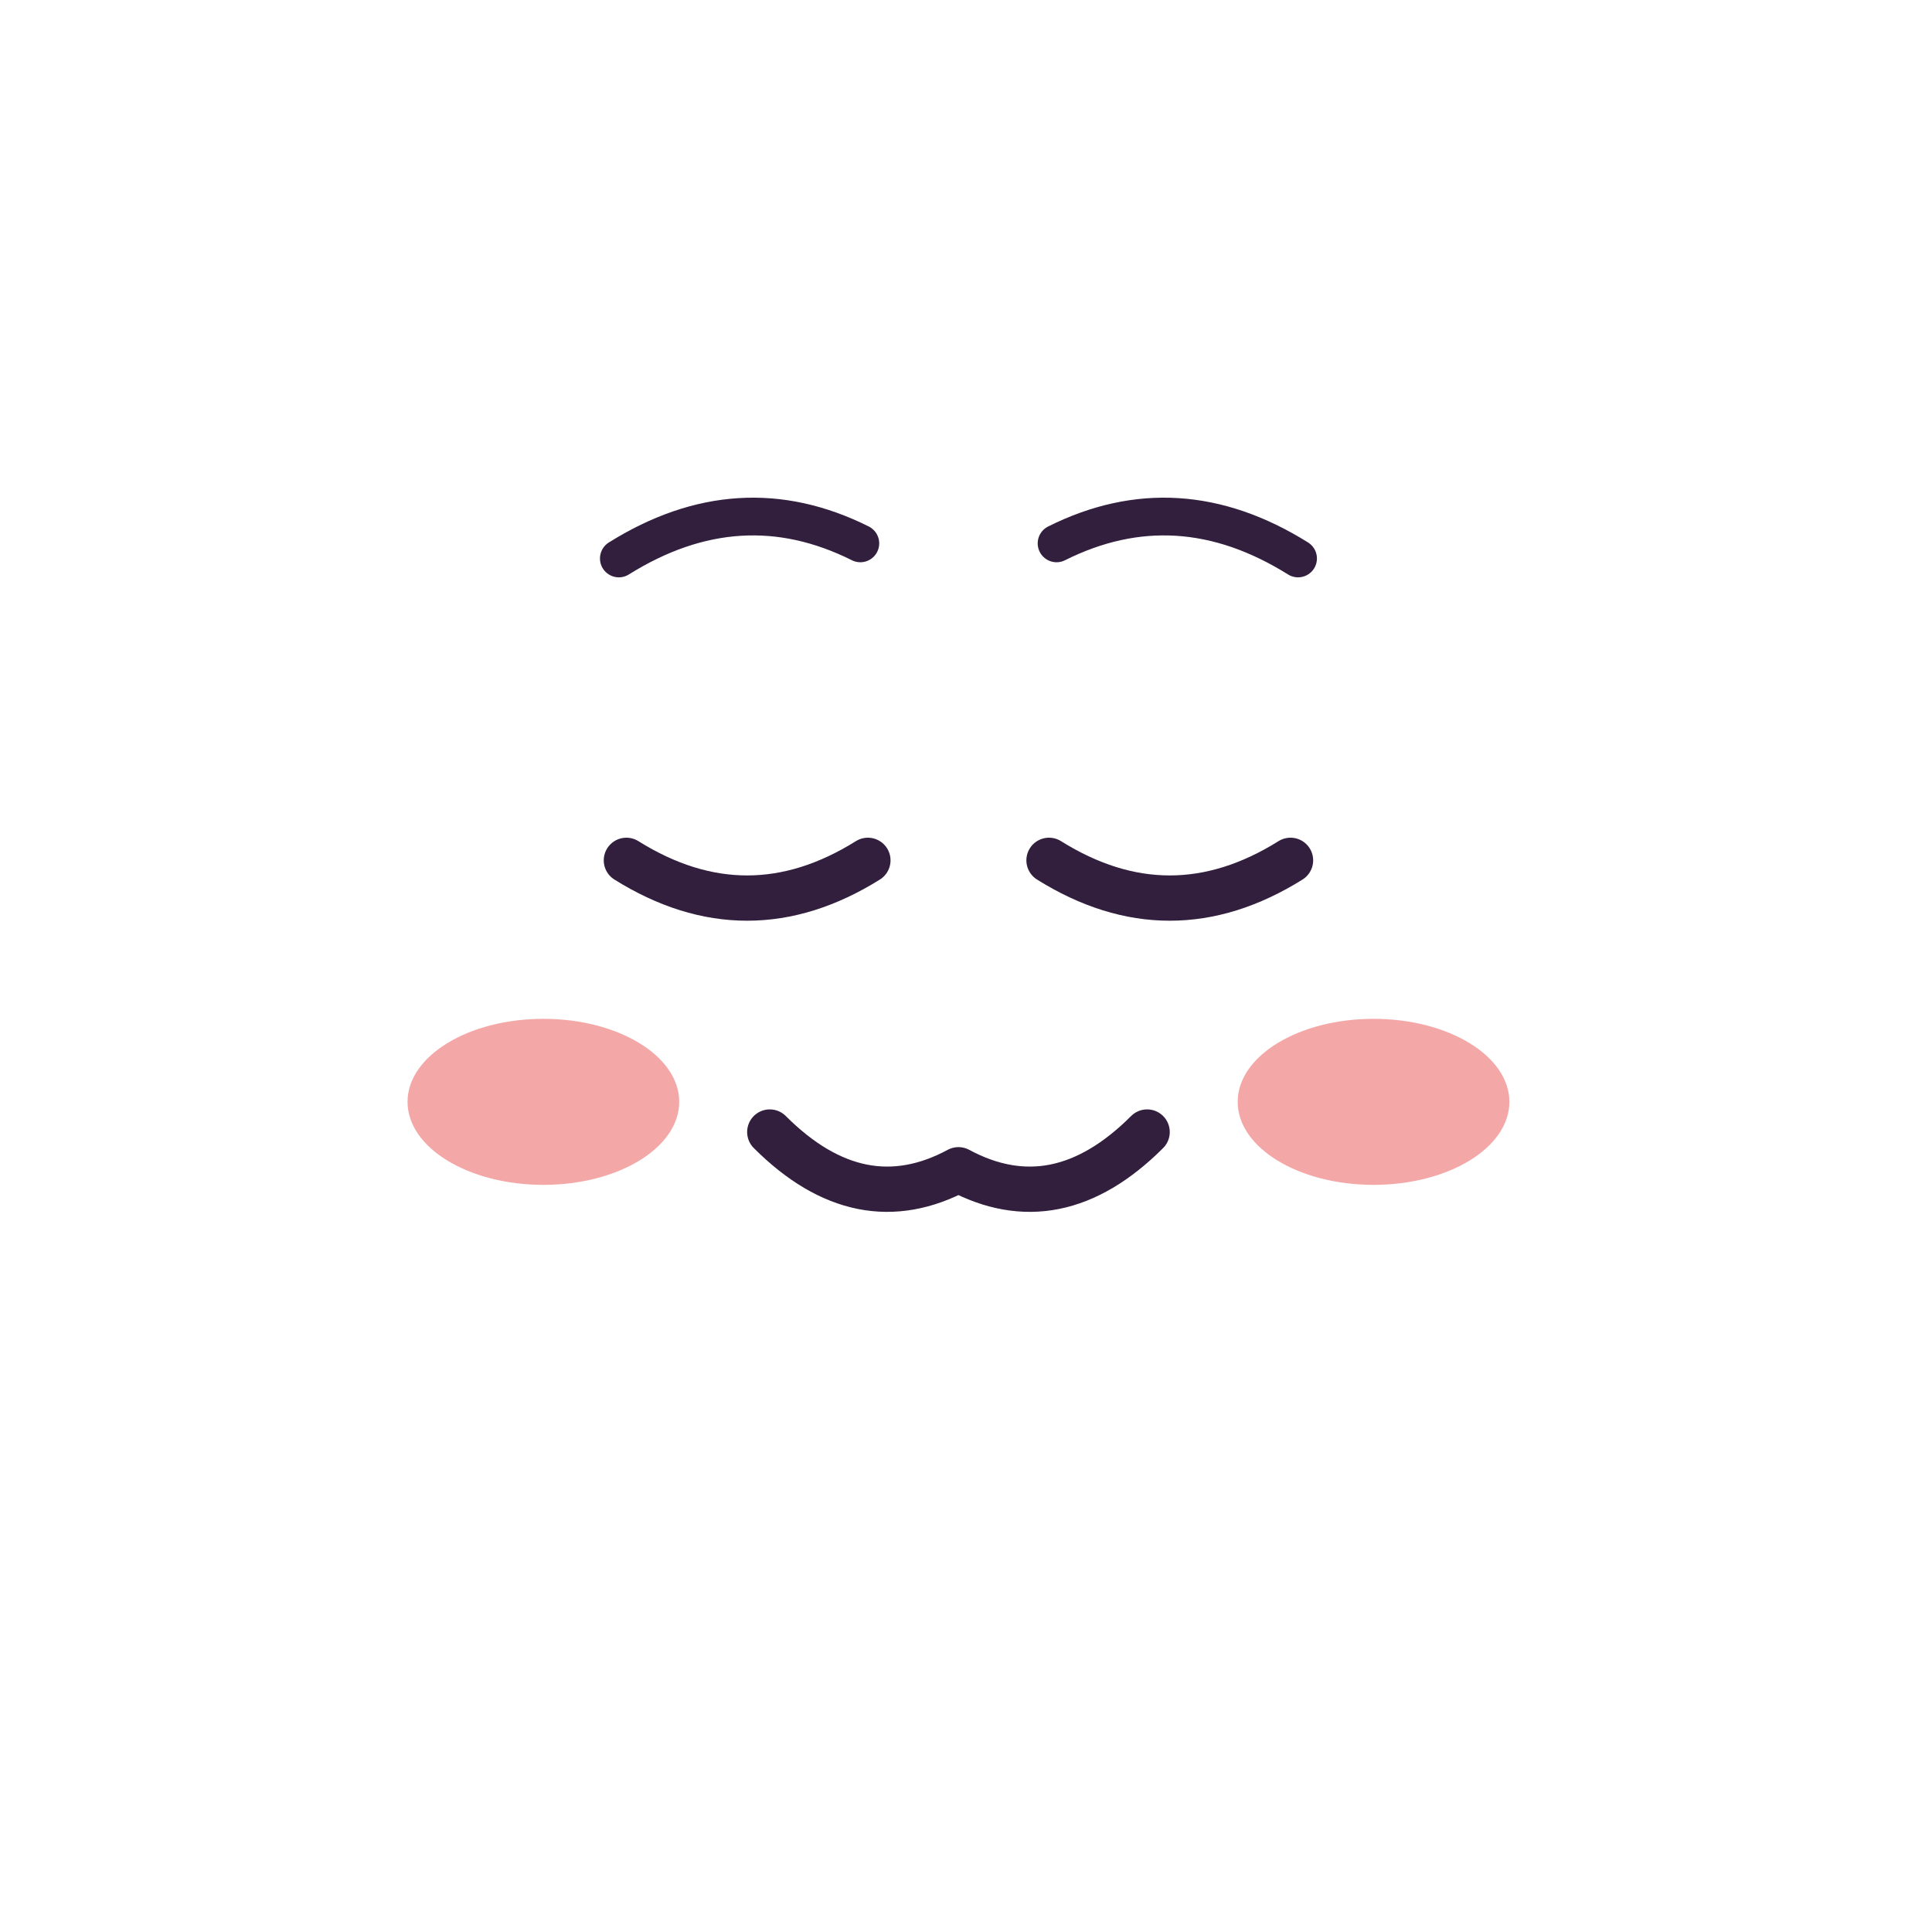
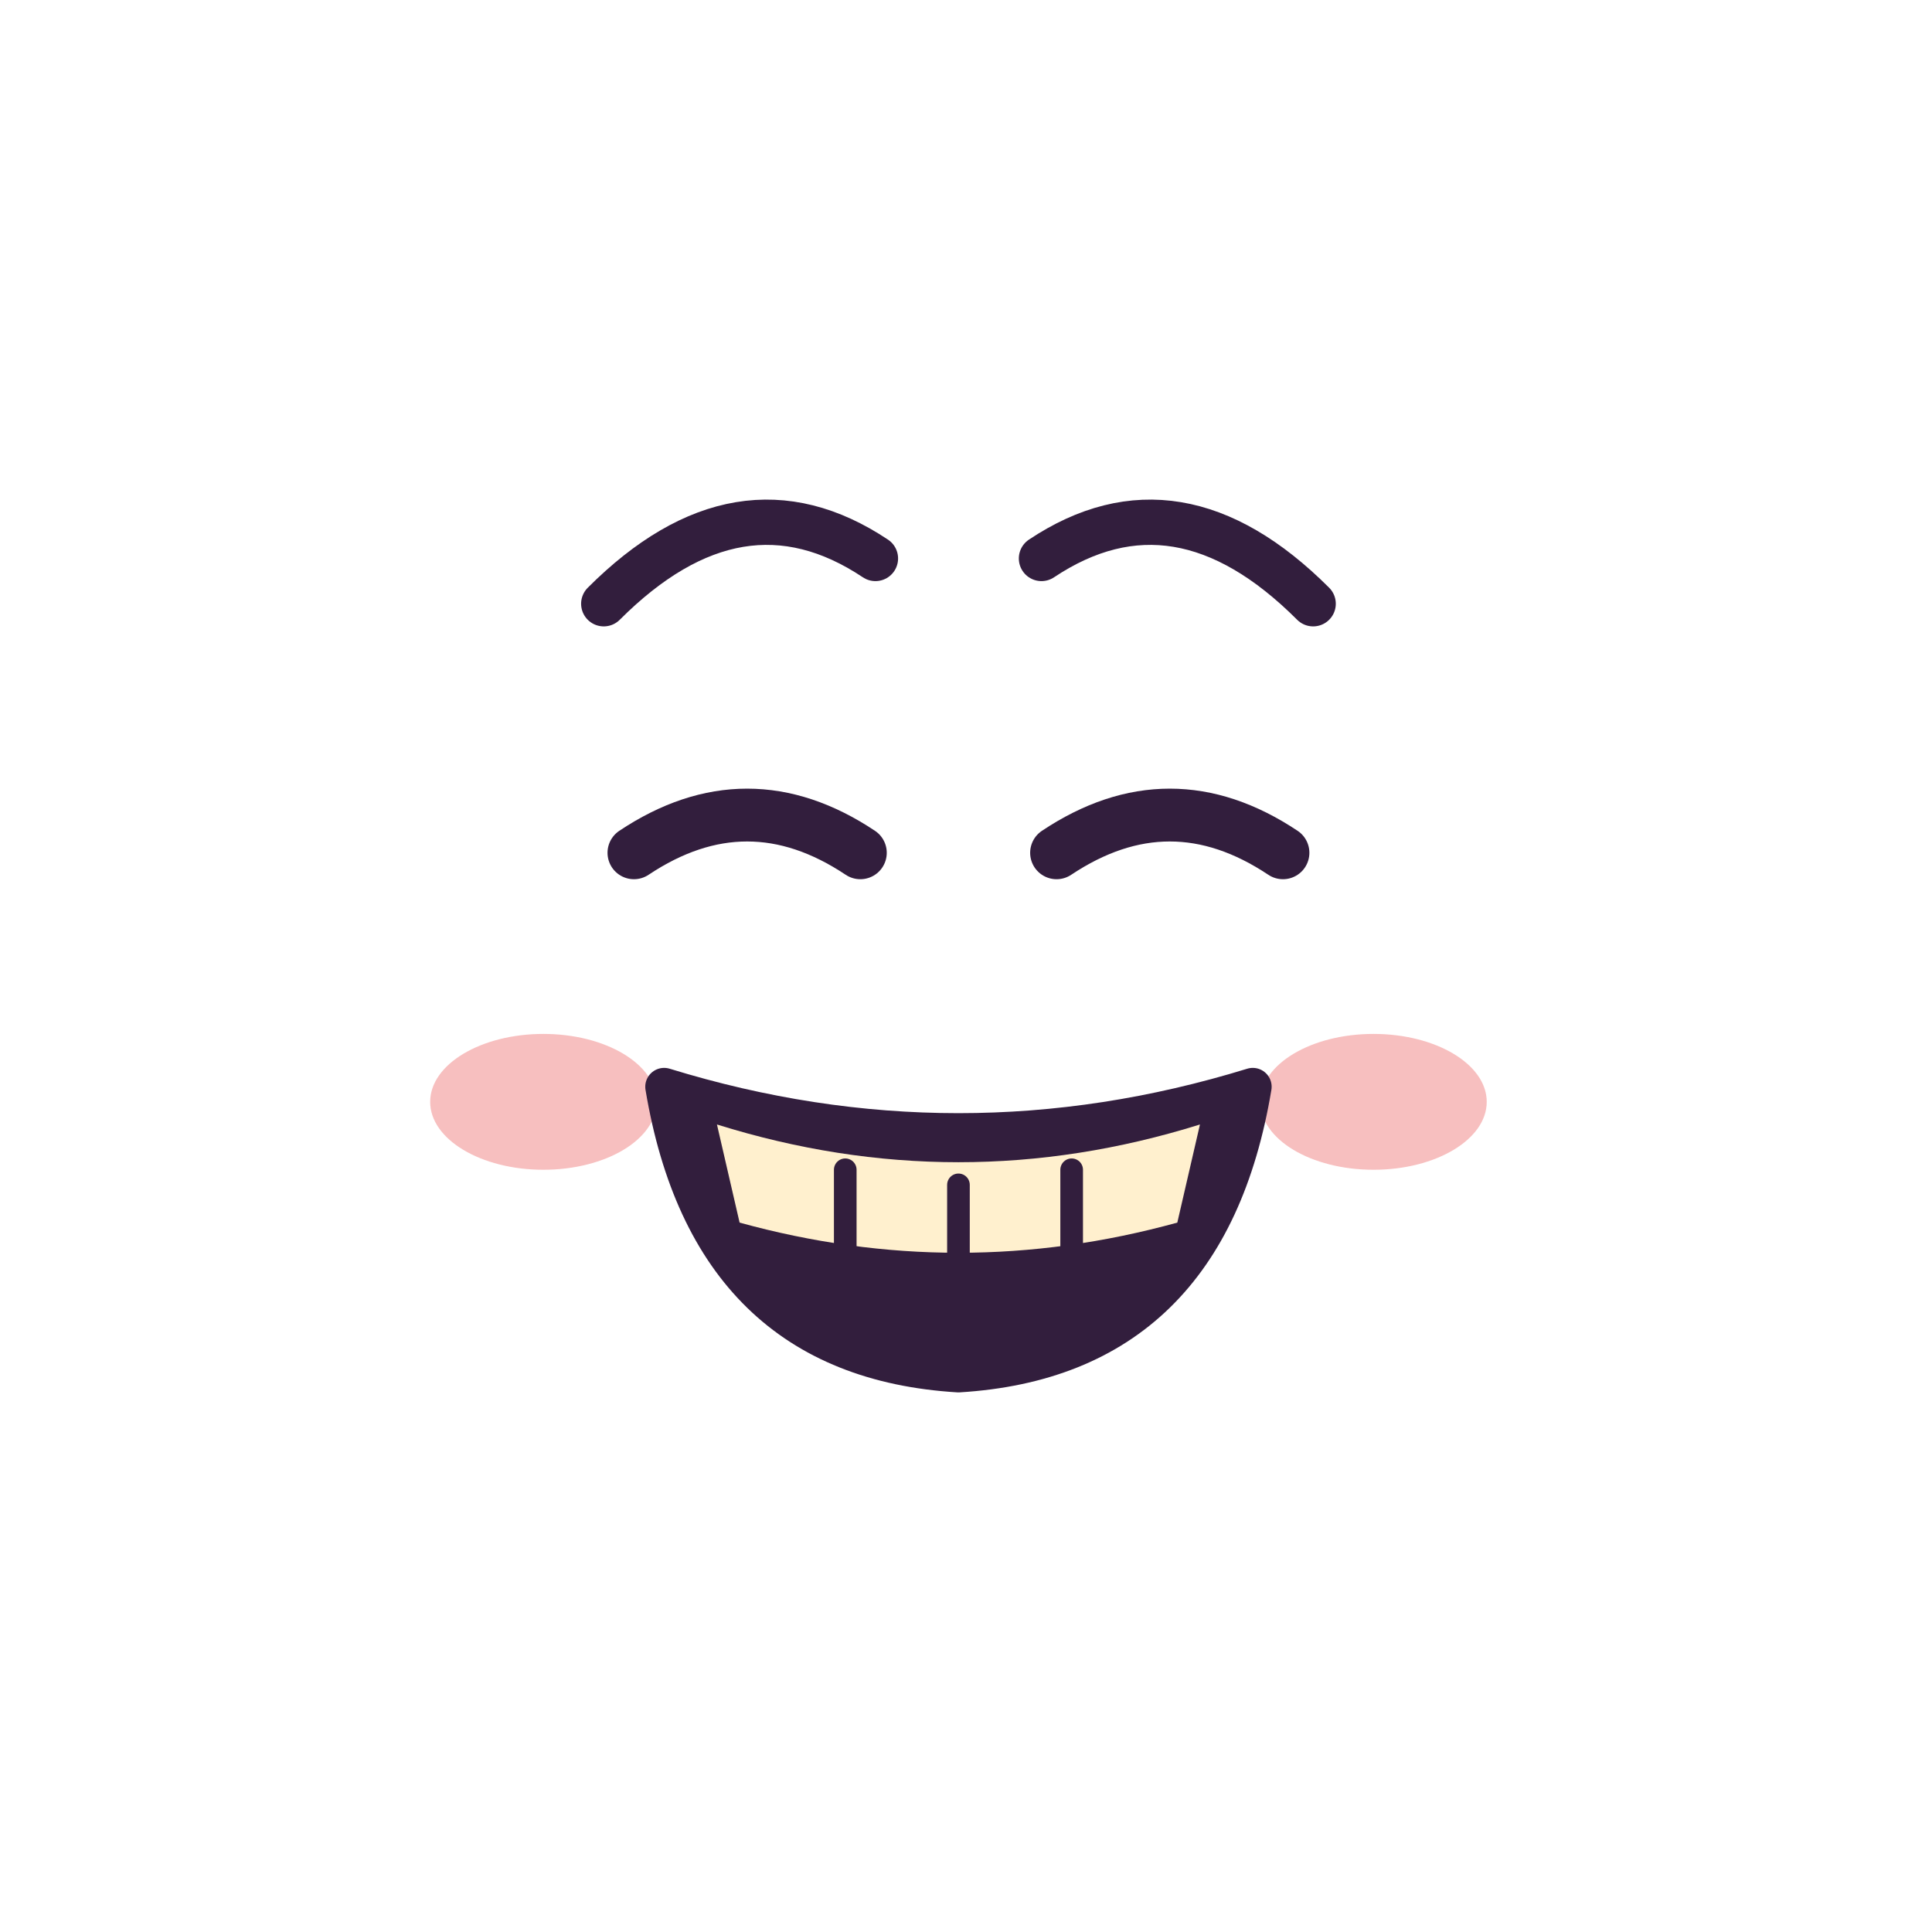
<svg xmlns="http://www.w3.org/2000/svg" width="256" height="256" viewBox="0 0 256 256">
  <g stroke="#321E3D" stroke-width="8" stroke-linecap="round" stroke-linejoin="round">
-     <ellipse cx="72" cy="146" rx="18" ry="11" fill="#F08A8A" stroke="none" opacity=".75" />
-     <ellipse cx="182" cy="146" rx="18" ry="11" fill="#F08A8A" stroke="none" opacity=".75" />
-     <path d="M 83 114 Q 99 124 115 114" fill="none" stroke-width="6" />
-     <path d="M 139 114 Q 155 124 171 114" fill="none" stroke-width="6" />
-     <path d="M 82 74 Q 98 64 114 72" fill="none" stroke-width="5" />
-     <path d="M 140 72 Q 156 64 172 74" fill="none" stroke-width="5" />
-     <path d="M 102 150 Q 114 162 127 155 Q 140 162 152 150" fill="none" stroke-width="6" />
+     <ellipse cx="72" cy="146" rx="15" ry="9" fill="#F08A8A" stroke="none" opacity=".55" />
+     <ellipse cx="182" cy="146" rx="15" ry="9" fill="#F08A8A" stroke="none" opacity=".55" />
+     <path d="M 84 113 Q 99 103 114 113" fill="none" stroke-width="7" />
+     <path d="M 140 113 Q 155 103 170 113" fill="none" stroke-width="7" />
+     <path d="M 80 80 Q 98 62 116 74" fill="none" stroke-width="6" />
+     <path d="M 138 74 Q 156 62 174 80" fill="none" stroke-width="6" />
+     <path d="M 88 144 Q 127 156 166 144 Q 160 180 127 182 Q 94 180 88 144 Z" fill="#321E3D" stroke-width="5" />
+     <path d="M 95 149 Q 127 159 159 149 L 156 162 Q 127 170 98 162 Z" fill="#FFF0CE" stroke="none" />
+     <path d="M 112 155 L 112 166 M 127 157 L 127 169 M 142 155 L 142 166" fill="none" stroke-width="3" />
  </g>
</svg>
